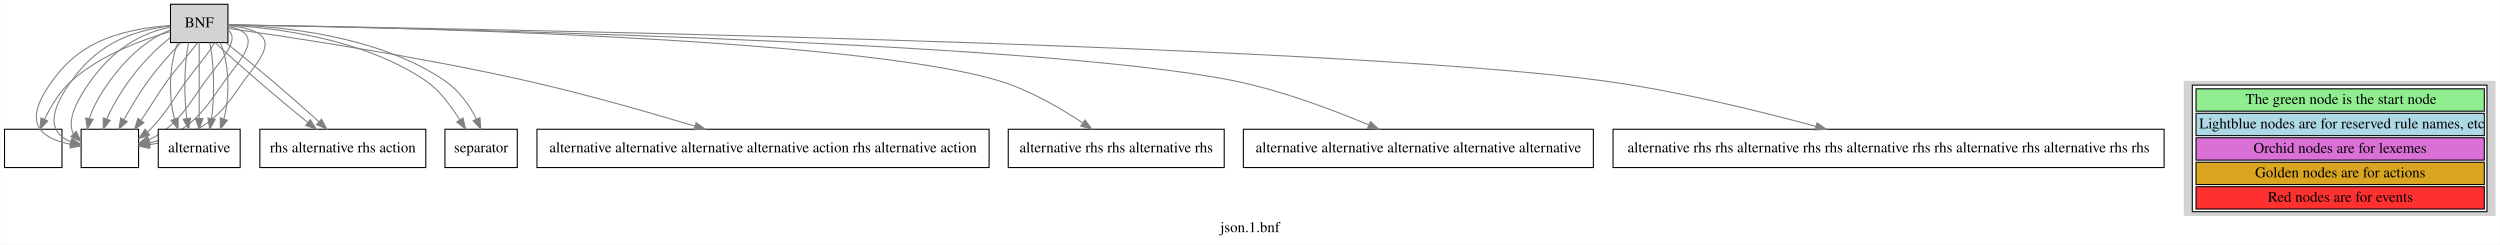
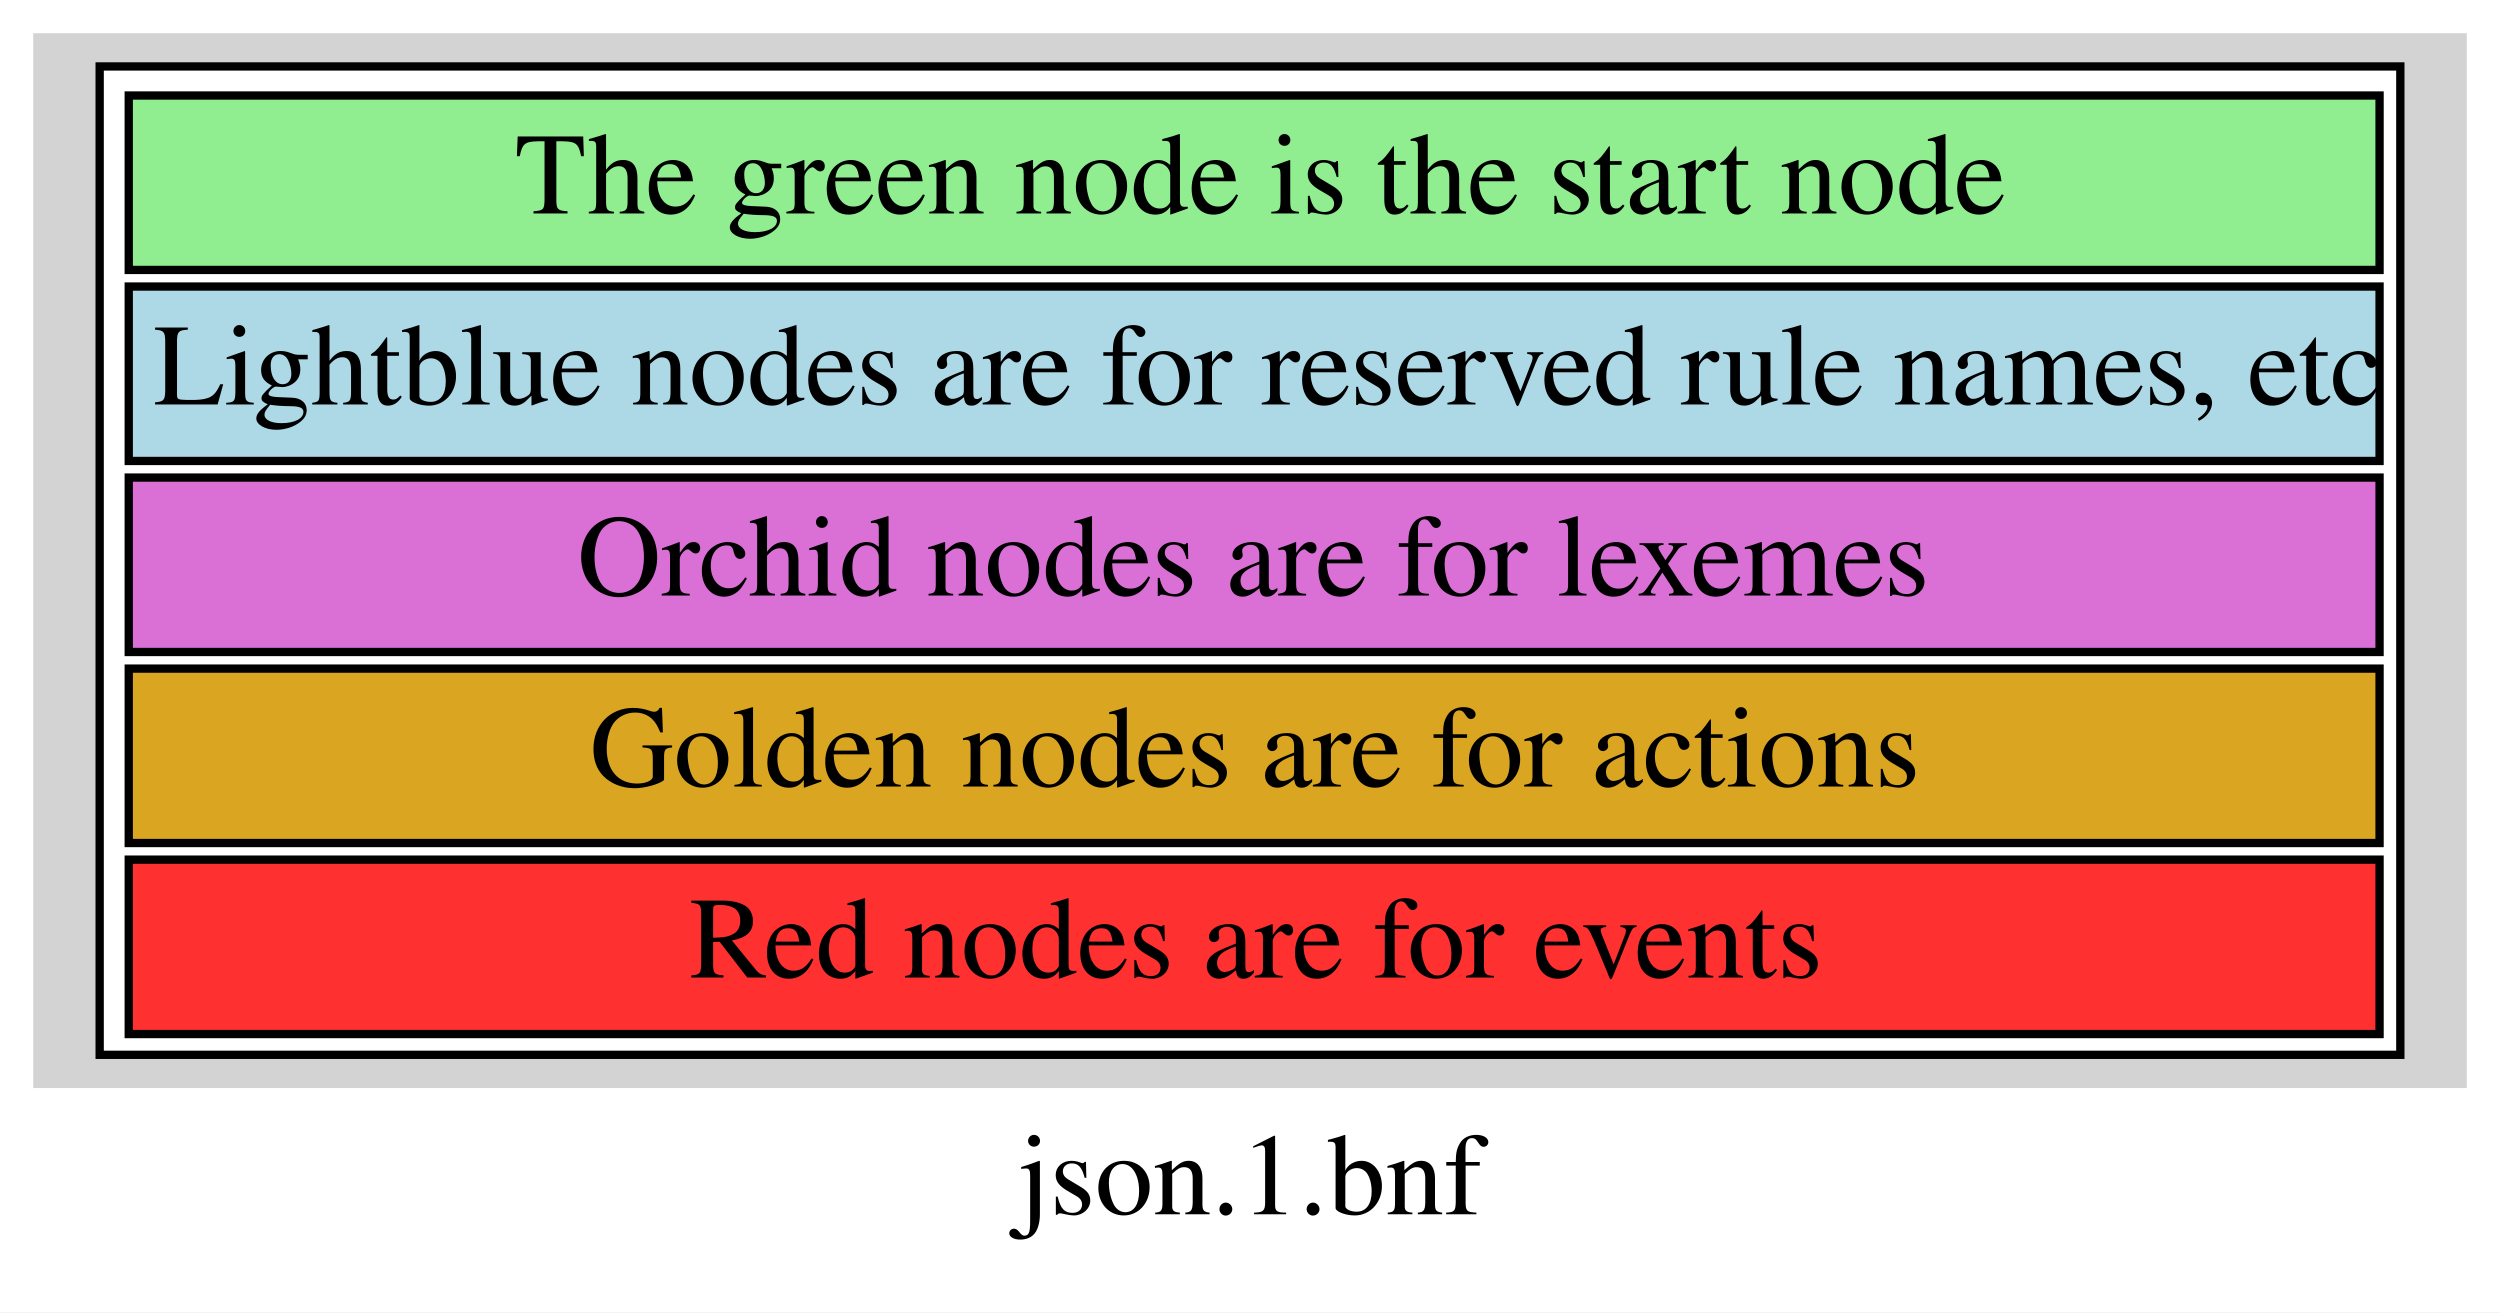
- <svg xmlns="http://www.w3.org/2000/svg" width="2350pt" height="230pt" viewBox="0.00 0.00 2349.50 230.00">
-   <g id="graph0" class="graph" transform="scale(1 1) rotate(0) translate(4 226)">
-     <polygon fill="white" stroke="none" points="-4,4 -4,-226 2345.5,-226 2345.5,4 -4,4" />
-     <text text-anchor="middle" x="1170.75" y="-7.8" font-family="Times,serif" font-size="14.00">json.1.bnf</text>
+ <svg xmlns="http://www.w3.org/2000/svg" width="301pt" height="158pt" viewBox="0.00 0.00 301.00 158.00">
+   <g id="graph0" class="graph" transform="scale(1 1) rotate(0) translate(4 154)">
+     <polygon fill="white" stroke="none" points="-4,4 -4,-154 297,-154 297,4 -4,4" />
+     <text text-anchor="middle" x="146.5" y="-7.8" font-family="Times,serif" font-size="14.00">json.1.bnf</text>
    <g id="node1" class="node">
-       <polygon fill="white" stroke="black" points="54,-104.5 0,-104.5 0,-68.5 54,-68.5 54,-104.5" />
-     </g>
-     <g id="node2" class="node">
-       <polygon fill="lightgrey" stroke="black" points="210,-222 156,-222 156,-186 210,-186 210,-222" />
-       <text text-anchor="middle" x="183" y="-200.3" font-family="Times,serif" font-size="14.00">BNF</text>
-     </g>
-     <g id="edge1" class="edge">
-       <path fill="none" stroke="grey" d="M155.972,-196.364C129.702,-188.787 89.934,-174.204 63,-150 52.05,-140.16 43.564,-126.175 37.59,-113.929" />
-       <polygon fill="grey" stroke="grey" points="40.667,-112.242 33.337,-104.593 34.297,-115.144 40.667,-112.242" />
-     </g>
-     <g id="node3" class="node">
-       <polygon fill="white" stroke="black" points="126,-104.5 72,-104.5 72,-68.5 126,-68.5 126,-104.5" />
-     </g>
-     <g id="edge2" class="edge">
-       <path fill="none" stroke="grey" d="M155.582,-202.058C86.718,-197.046 61.658,-172.883 45,-150 29.318,-128.458 14.834,-99.547 62.074,-90.4" />
-       <polygon fill="grey" stroke="grey" points="62.636,-93.855 71.993,-88.885 61.58,-86.935 62.636,-93.855" />
-     </g>
-     <g id="edge12" class="edge">
-       <path fill="none" stroke="grey" d="M155.781,-201.543C103.187,-195.563 79.147,-172.18 63,-150 48.507,-130.091 35.037,-103.888 62.209,-92.809" />
-       <polygon fill="grey" stroke="grey" points="63.415,-96.102 71.991,-89.88 61.407,-89.396 63.415,-96.102" />
-     </g>
-     <g id="edge13" class="edge">
-       <path fill="none" stroke="grey" d="M155.935,-200.47C118.707,-193.133 96.307,-171.026 81,-150 69.151,-133.723 57.985,-113.239 64.696,-100.252" />
-       <polygon fill="grey" stroke="grey" points="67.375,-102.519 71.86,-92.921 62.368,-97.627 67.375,-102.519" />
-     </g>
-     <g id="edge14" class="edge">
-       <path fill="none" stroke="grey" d="M155.804,-197.762C132.184,-188.607 112.736,-168.868 99,-150 90.958,-138.953 83.23,-125.967 79.799,-114.703" />
-       <polygon fill="grey" stroke="grey" points="83.186,-113.764 77.956,-104.55 76.299,-115.015 83.186,-113.764" />
-     </g>
-     <g id="edge16" class="edge">
-       <path fill="none" stroke="grey" d="M155.831,-190.591C142.167,-180.247 127.813,-164.854 117,-150 108.792,-138.725 100.912,-125.431 96.11,-114.008" />
-       <polygon fill="grey" stroke="grey" points="99.396,-112.803 92.752,-104.55 92.8,-115.145 99.396,-112.803" />
-     </g>
-     <g id="edge18" class="edge">
-       <path fill="none" stroke="grey" d="M165.559,-185.662C155.978,-175.683 144.206,-162.646 135,-150 126.709,-138.611 118.753,-125.162 112.438,-113.663" />
-       <polygon fill="grey" stroke="grey" points="115.361,-111.707 107.549,-104.55 109.193,-115.017 115.361,-111.707" />
-     </g>
-     <g id="edge19" class="edge">
-       <path fill="none" stroke="grey" d="M181.413,-185.662C173.978,-175.683 162.206,-162.646 153,-150 144.543,-138.383 136.435,-124.623 128.44,-112.975" />
-       <polygon fill="grey" stroke="grey" points="131.042,-110.601 122.345,-104.55 125.371,-114.704 131.042,-110.601" />
-     </g>
-     <g id="edge22" class="edge">
-       <path fill="none" stroke="grey" d="M197.267,-185.662C191.978,-175.683 180.206,-162.646 171,-150 159.641,-134.396 148.91,-114.926 134.311,-101.901" />
-       <polygon fill="grey" stroke="grey" points="136.359,-99.06 126.301,-95.732 132.088,-104.606 136.359,-99.06" />
-     </g>
-     <g id="edge23" class="edge">
-       <path fill="none" stroke="grey" d="M210.16,-197.762C222.184,-188.607 202.736,-168.868 189,-150 175.294,-131.173 162.503,-106.715 135.827,-94.744" />
-       <polygon fill="grey" stroke="grey" points="136.82,-91.38 126.227,-91.189 134.389,-97.944 136.82,-91.38" />
-     </g>
-     <g id="edge24" class="edge">
-       <path fill="none" stroke="grey" d="M210.259,-201.018C245.888,-194.295 222.708,-171.578 207,-150 191.927,-129.294 177.959,-101.779 136.233,-91.552" />
-       <polygon fill="grey" stroke="grey" points="136.773,-88.091 126.277,-89.539 135.385,-94.952 136.773,-88.091" />
-     </g>
-     <g id="edge25" class="edge">
-       <path fill="none" stroke="grey" d="M210.308,-201.886C266.17,-196.516 241.476,-172.632 225,-150 209.083,-128.135 194.4,-98.678 136.154,-90.002" />
-       <polygon fill="grey" stroke="grey" points="136.367,-86.502 126.014,-88.751 135.51,-93.449 136.367,-86.502" />
-     </g>
-     <g id="node4" class="node">
-       <polygon fill="white" stroke="black" points="221.5,-104.5 144.5,-104.5 144.5,-68.5 221.5,-68.5 221.5,-104.5" />
-       <text text-anchor="middle" x="183" y="-82.8" font-family="Times,serif" font-size="14.00">alternative</text>
-     </g>
-     <g id="edge3" class="edge">
-       <path fill="none" stroke="grey" d="M163.178,-185.958C154.887,-167.021 153.778,-136.202 159.852,-114.087" />
-       <polygon fill="grey" stroke="grey" points="163.168,-115.207 163.148,-104.612 156.557,-112.907 163.168,-115.207" />
-     </g>
-     <g id="edge6" class="edge">
-       <path fill="none" stroke="grey" d="M173.089,-185.958C168.981,-167.191 168.399,-136.756 171.345,-114.687" />
-       <polygon fill="grey" stroke="grey" points="174.832,-115.06 173.074,-104.612 167.933,-113.876 174.832,-115.06" />
-     </g>
-     <g id="edge11" class="edge">
-       <path fill="none" stroke="grey" d="M183,-185.958C183,-167.191 183,-136.756 183,-114.687" />
-       <polygon fill="grey" stroke="grey" points="186.5,-114.612 183,-104.612 179.5,-114.612 186.5,-114.612" />
-     </g>
-     <g id="edge17" class="edge">
-       <path fill="none" stroke="grey" d="M192.911,-185.958C197.019,-167.191 197.601,-136.756 194.655,-114.687" />
-       <polygon fill="grey" stroke="grey" points="198.067,-113.876 192.926,-104.612 191.168,-115.06 198.067,-113.876" />
-     </g>
-     <g id="edge21" class="edge">
-       <path fill="none" stroke="grey" d="M202.822,-185.958C211.113,-167.021 212.222,-136.202 206.148,-114.087" />
-       <polygon fill="grey" stroke="grey" points="209.443,-112.907 202.852,-104.612 202.832,-115.207 209.443,-112.907" />
-     </g>
-     <g id="node5" class="node">
-       <polygon fill="white" stroke="black" points="396,-104.5 240,-104.5 240,-68.5 396,-68.5 396,-104.5" />
-       <text text-anchor="middle" x="318" y="-82.8" font-family="Times,serif" font-size="14.00">rhs alternative rhs action</text>
-     </g>
-     <g id="edge4" class="edge">
-       <path fill="none" stroke="grey" d="M197.964,-185.958C219.02,-166.082 257.351,-133.119 285.141,-110.866" />
-       <polygon fill="grey" stroke="grey" points="287.37,-113.565 293.036,-104.612 283.024,-108.078 287.37,-113.565" />
-     </g>
-     <g id="edge8" class="edge">
-       <path fill="none" stroke="grey" d="M207.875,-185.958C233.063,-166.253 271.344,-133.684 295.61,-111.441" />
-       <polygon fill="grey" stroke="grey" points="298.017,-113.983 302.962,-104.612 293.253,-108.854 298.017,-113.983" />
-     </g>
-     <g id="node6" class="node">
-       <polygon fill="white" stroke="black" points="482,-104.5 414,-104.5 414,-68.5 482,-68.5 482,-104.5" />
-       <text text-anchor="middle" x="448" y="-82.8" font-family="Times,serif" font-size="14.00">separator</text>
-     </g>
-     <g id="edge5" class="edge">
-       <path fill="none" stroke="grey" d="M210.096,-202.35C253.229,-199.937 337.838,-189.899 396,-150 409.325,-140.859 419.754,-126.125 427.993,-113.258" />
-       <polygon fill="grey" stroke="grey" points="430.99,-115.067 433.356,-104.74 425.066,-111.338 430.99,-115.067" />
-     </g>
-     <g id="edge9" class="edge">
-       <path fill="none" stroke="grey" d="M210.043,-202.821C256.294,-201.458 350.773,-193.373 414,-150 427.069,-141.035 437.352,-126.69 443.646,-114.002" />
-       <polygon fill="grey" stroke="grey" points="446.895,-115.307 447.662,-104.74 440.473,-112.522 446.895,-115.307" />
-     </g>
-     <g id="node7" class="node">
-       <polygon fill="white" stroke="black" points="925.5,-104.5 500.5,-104.5 500.5,-68.5 925.5,-68.5 925.5,-104.5" />
-       <text text-anchor="middle" x="713" y="-82.8" font-family="Times,serif" font-size="14.00">alternative alternative alternative alternative action rhs alternative action</text>
-     </g>
-     <g id="edge7" class="edge">
-       <path fill="none" stroke="grey" d="M210.381,-199.265C264.392,-191.684 388.332,-173.219 491,-150 544.735,-137.847 604.839,-120.703 648.943,-107.444" />
-       <polygon fill="grey" stroke="grey" points="650.105,-110.749 658.665,-104.506 648.08,-104.048 650.105,-110.749" />
-     </g>
-     <g id="node8" class="node">
-       <polygon fill="white" stroke="black" points="1146.5,-104.5 943.5,-104.5 943.5,-68.5 1146.5,-68.5 1146.5,-104.5" />
-       <text text-anchor="middle" x="1045" y="-82.8" font-family="Times,serif" font-size="14.00">alternative rhs rhs alternative rhs</text>
-     </g>
-     <g id="edge10" class="edge">
-       <path fill="none" stroke="grey" d="M210.302,-202.69C328.366,-201.102 795.311,-192.222 935,-150 963.331,-141.437 992.314,-124.572 1013.41,-110.517" />
-       <polygon fill="grey" stroke="grey" points="1015.66,-113.223 1021.95,-104.698 1011.71,-107.44 1015.66,-113.223" />
-     </g>
-     <g id="node9" class="node">
-       <polygon fill="white" stroke="black" points="1493.5,-104.5 1164.5,-104.5 1164.5,-68.5 1493.5,-68.5 1493.5,-104.5" />
-       <text text-anchor="middle" x="1329" y="-82.8" font-family="Times,serif" font-size="14.00">alternative alternative alternative alternative alternative</text>
-     </g>
-     <g id="edge15" class="edge">
-       <path fill="none" stroke="grey" d="M210.386,-202.586C348.328,-200.338 967.836,-188.25 1156,-150 1200.2,-141.016 1248.28,-122.924 1282.51,-108.507" />
-       <polygon fill="grey" stroke="grey" points="1283.96,-111.694 1291.78,-104.549 1281.21,-105.256 1283.96,-111.694" />
-     </g>
-     <g id="node10" class="node">
-       <polygon fill="white" stroke="black" points="2030,-104.5 1512,-104.5 1512,-68.5 2030,-68.5 2030,-104.5" />
-       <text text-anchor="middle" x="1771" y="-82.8" font-family="Times,serif" font-size="14.00">alternative rhs rhs alternative rhs rhs alternative rhs rhs alternative rhs alternative rhs rhs</text>
-     </g>
-     <g id="edge20" class="edge">
-       <path fill="none" stroke="grey" d="M210.259,-202.608C375.084,-200.129 1240.21,-185.592 1503,-150 1571.86,-140.673 1648.98,-121.77 1702.75,-107.182" />
-       <polygon fill="grey" stroke="grey" points="1703.79,-110.527 1712.51,-104.512 1701.95,-103.775 1703.79,-110.527" />
-     </g>
-     <g id="node11" class="node">
-       <polygon fill="lightgrey" stroke="none" points="2341.5,-150 2048.5,-150 2048.5,-23 2341.5,-23 2341.5,-150" />
-       <polygon fill="white" stroke="none" points="2056.5,-27 2056.5,-146 2333.5,-146 2333.5,-27 2056.5,-27" />
-       <polygon fill="lightgreen" stroke="none" points="2060,-121.5 2060,-142.5 2331,-142.5 2331,-121.5 2060,-121.5" />
-       <polygon fill="none" stroke="black" points="2060,-121.5 2060,-142.5 2331,-142.5 2331,-121.5 2060,-121.5" />
-       <text text-anchor="start" x="2106.5" y="-128.3" font-family="Times,serif" font-size="14.00">The green node is the start node</text>
-       <polygon fill="lightblue" stroke="none" points="2060,-98.5 2060,-119.5 2331,-119.5 2331,-98.5 2060,-98.5" />
-       <polygon fill="none" stroke="black" points="2060,-98.5 2060,-119.5 2331,-119.5 2331,-98.5 2060,-98.5" />
-       <text text-anchor="start" x="2063" y="-105.3" font-family="Times,serif" font-size="14.00">Lightblue nodes are for reserved rule names, etc</text>
-       <polygon fill="orchid" stroke="none" points="2060,-75.5 2060,-96.5 2331,-96.5 2331,-75.5 2060,-75.5" />
-       <polygon fill="none" stroke="black" points="2060,-75.5 2060,-96.5 2331,-96.5 2331,-75.5 2060,-75.5" />
-       <text text-anchor="start" x="2114" y="-82.3" font-family="Times,serif" font-size="14.00">Orchid nodes are for lexemes</text>
-       <polygon fill="goldenrod" stroke="none" points="2060,-52.5 2060,-73.5 2331,-73.5 2331,-52.5 2060,-52.5" />
-       <polygon fill="none" stroke="black" points="2060,-52.5 2060,-73.5 2331,-73.5 2331,-52.5 2060,-52.5" />
-       <text text-anchor="start" x="2115.5" y="-59.3" font-family="Times,serif" font-size="14.00">Golden nodes are for actions</text>
-       <polygon fill="#ff3030" stroke="none" points="2060,-29.5 2060,-50.5 2331,-50.5 2331,-29.5 2060,-29.5" />
-       <polygon fill="none" stroke="black" points="2060,-29.5 2060,-50.5 2331,-50.5 2331,-29.5 2060,-29.5" />
-       <text text-anchor="start" x="2127.5" y="-36.3" font-family="Times,serif" font-size="14.00">Red nodes are for events</text>
-       <polygon fill="none" stroke="black" points="2056.5,-27 2056.5,-146 2333.5,-146 2333.5,-27 2056.5,-27" />
+       <polygon fill="lightgrey" stroke="none" points="293,-150 0,-150 0,-23 293,-23 293,-150" />
+       <polygon fill="white" stroke="none" points="8,-27 8,-146 285,-146 285,-27 8,-27" />
+       <polygon fill="lightgreen" stroke="none" points="11.5,-121.5 11.5,-142.5 282.5,-142.5 282.5,-121.5 11.5,-121.5" />
+       <polygon fill="none" stroke="black" points="11.5,-121.5 11.5,-142.5 282.5,-142.5 282.5,-121.5 11.5,-121.5" />
+       <text text-anchor="start" x="58" y="-128.3" font-family="Times,serif" font-size="14.00">The green node is the start node</text>
+       <polygon fill="lightblue" stroke="none" points="11.5,-98.5 11.5,-119.5 282.5,-119.5 282.5,-98.5 11.5,-98.5" />
+       <polygon fill="none" stroke="black" points="11.5,-98.5 11.5,-119.5 282.5,-119.5 282.5,-98.5 11.5,-98.5" />
+       <text text-anchor="start" x="14.5" y="-105.3" font-family="Times,serif" font-size="14.00">Lightblue nodes are for reserved rule names, etc</text>
+       <polygon fill="orchid" stroke="none" points="11.5,-75.5 11.5,-96.5 282.5,-96.5 282.5,-75.5 11.5,-75.5" />
+       <polygon fill="none" stroke="black" points="11.5,-75.5 11.5,-96.5 282.5,-96.5 282.5,-75.5 11.5,-75.5" />
+       <text text-anchor="start" x="65.5" y="-82.3" font-family="Times,serif" font-size="14.00">Orchid nodes are for lexemes</text>
+       <polygon fill="goldenrod" stroke="none" points="11.5,-52.5 11.5,-73.5 282.5,-73.5 282.5,-52.5 11.5,-52.5" />
+       <polygon fill="none" stroke="black" points="11.5,-52.5 11.5,-73.5 282.5,-73.5 282.5,-52.5 11.5,-52.5" />
+       <text text-anchor="start" x="67" y="-59.3" font-family="Times,serif" font-size="14.00">Golden nodes are for actions</text>
+       <polygon fill="#ff3030" stroke="none" points="11.5,-29.5 11.5,-50.5 282.5,-50.5 282.5,-29.5 11.5,-29.5" />
+       <polygon fill="none" stroke="black" points="11.5,-29.5 11.5,-50.5 282.5,-50.5 282.5,-29.5 11.5,-29.5" />
+       <text text-anchor="start" x="79" y="-36.3" font-family="Times,serif" font-size="14.00">Red nodes are for events</text>
+       <polygon fill="none" stroke="black" points="8,-27 8,-146 285,-146 285,-27 8,-27" />
    </g>
  </g>
</svg>
